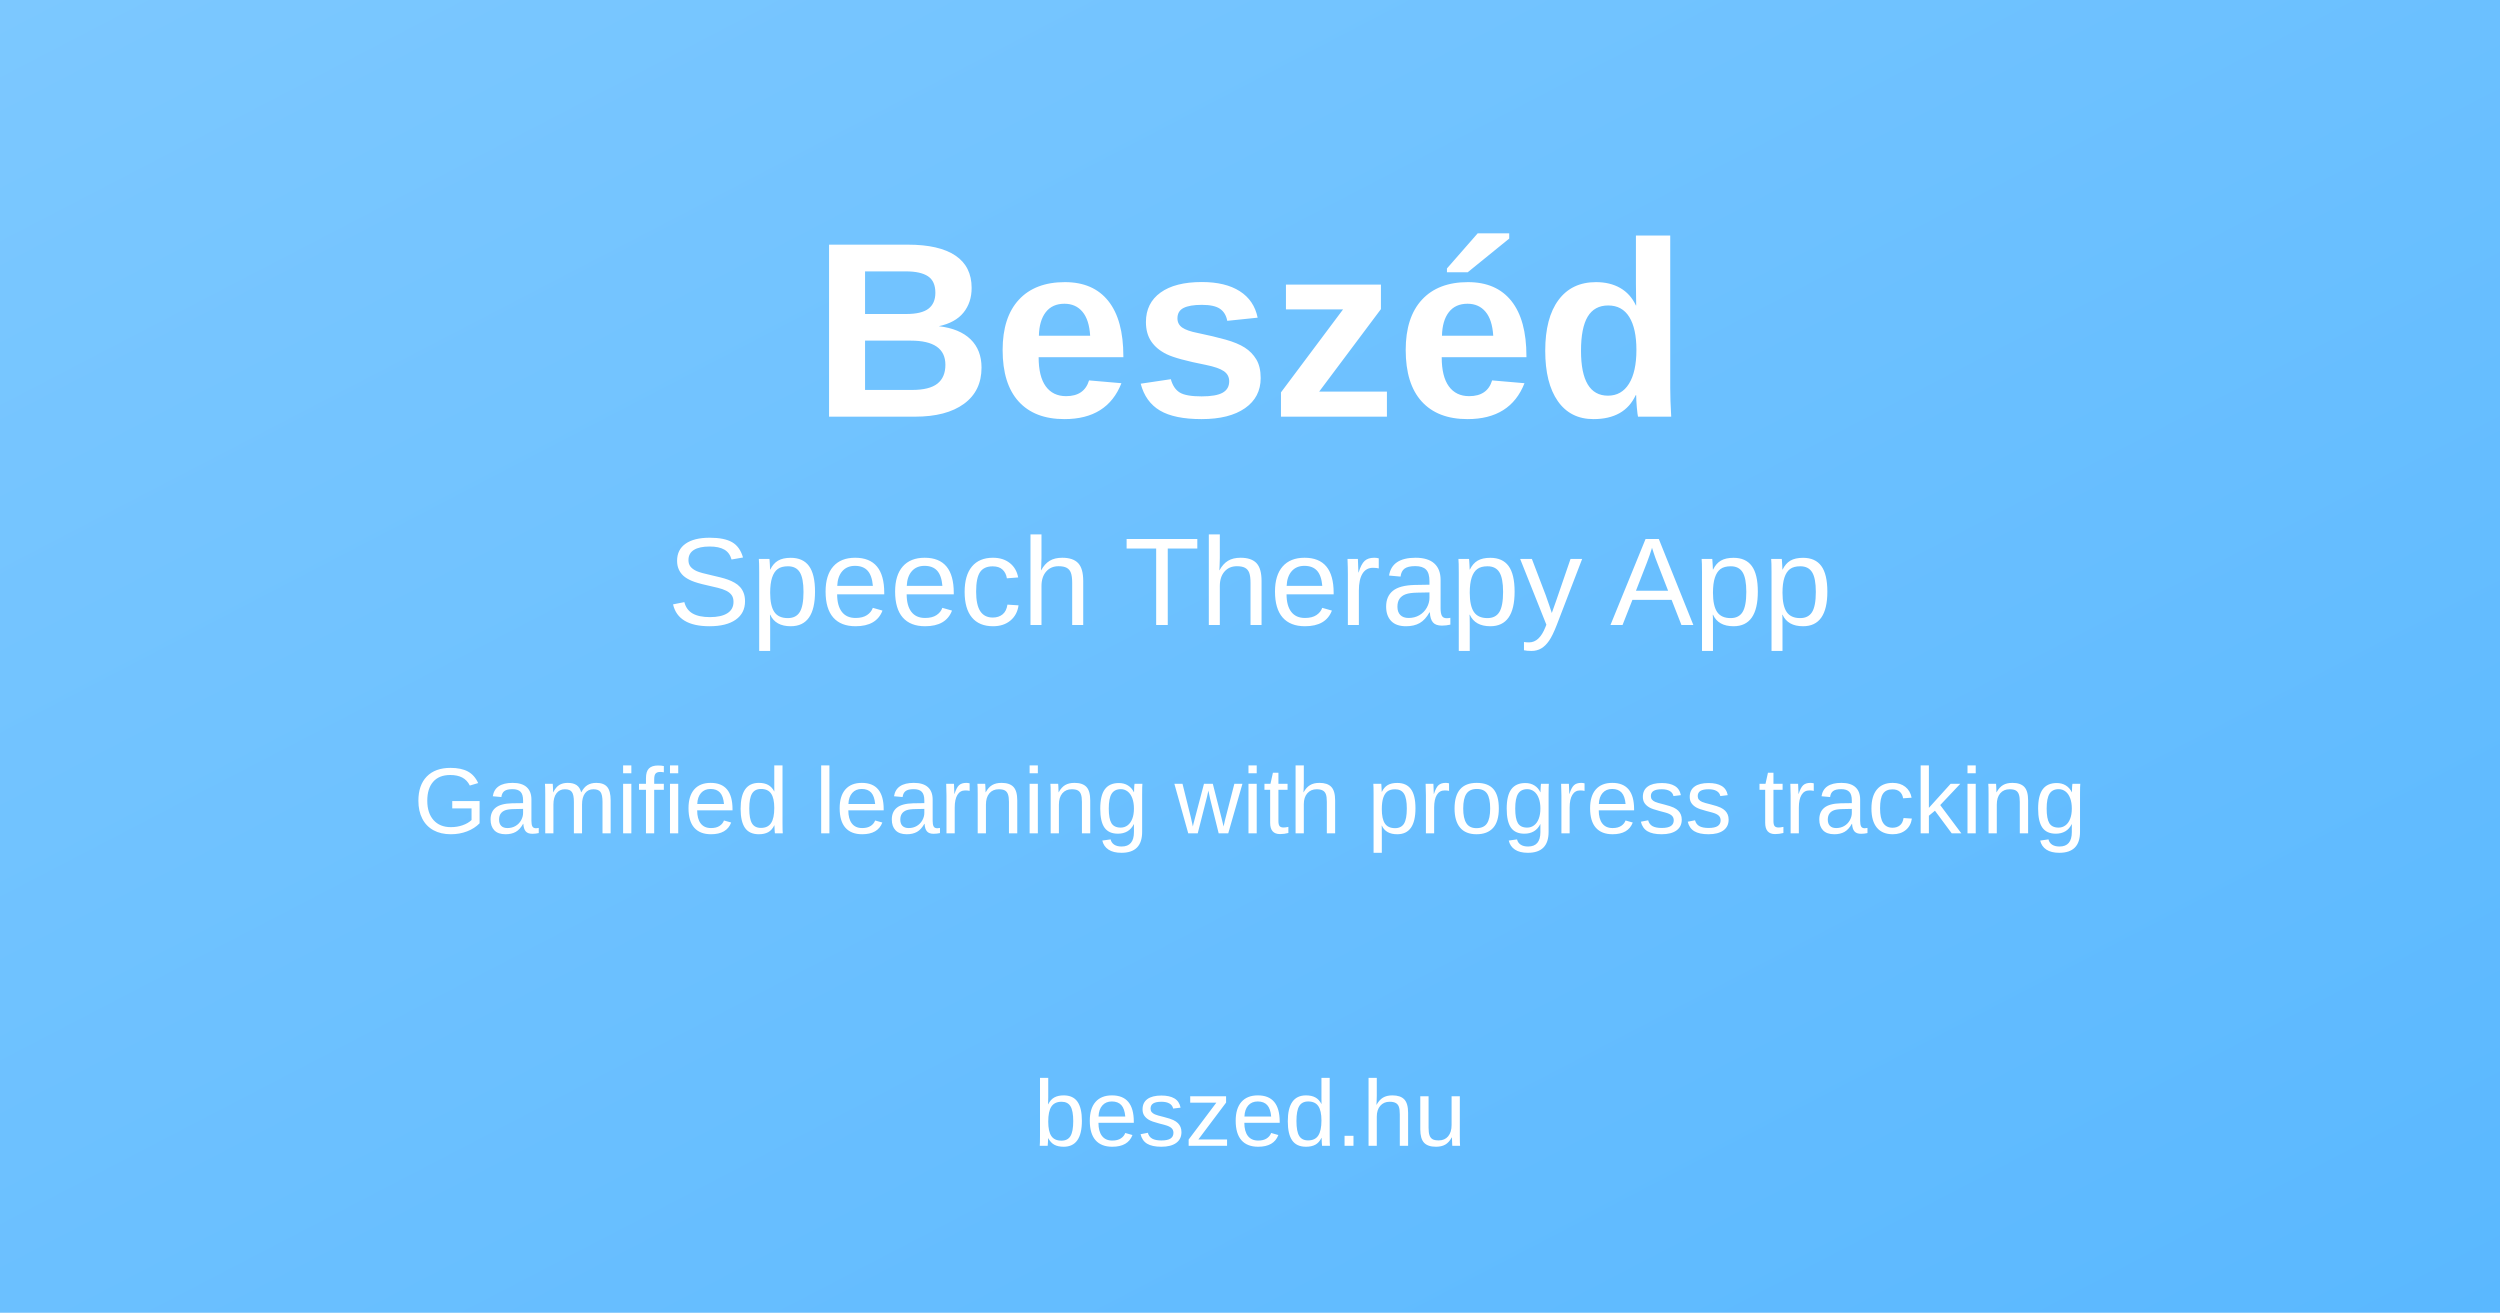
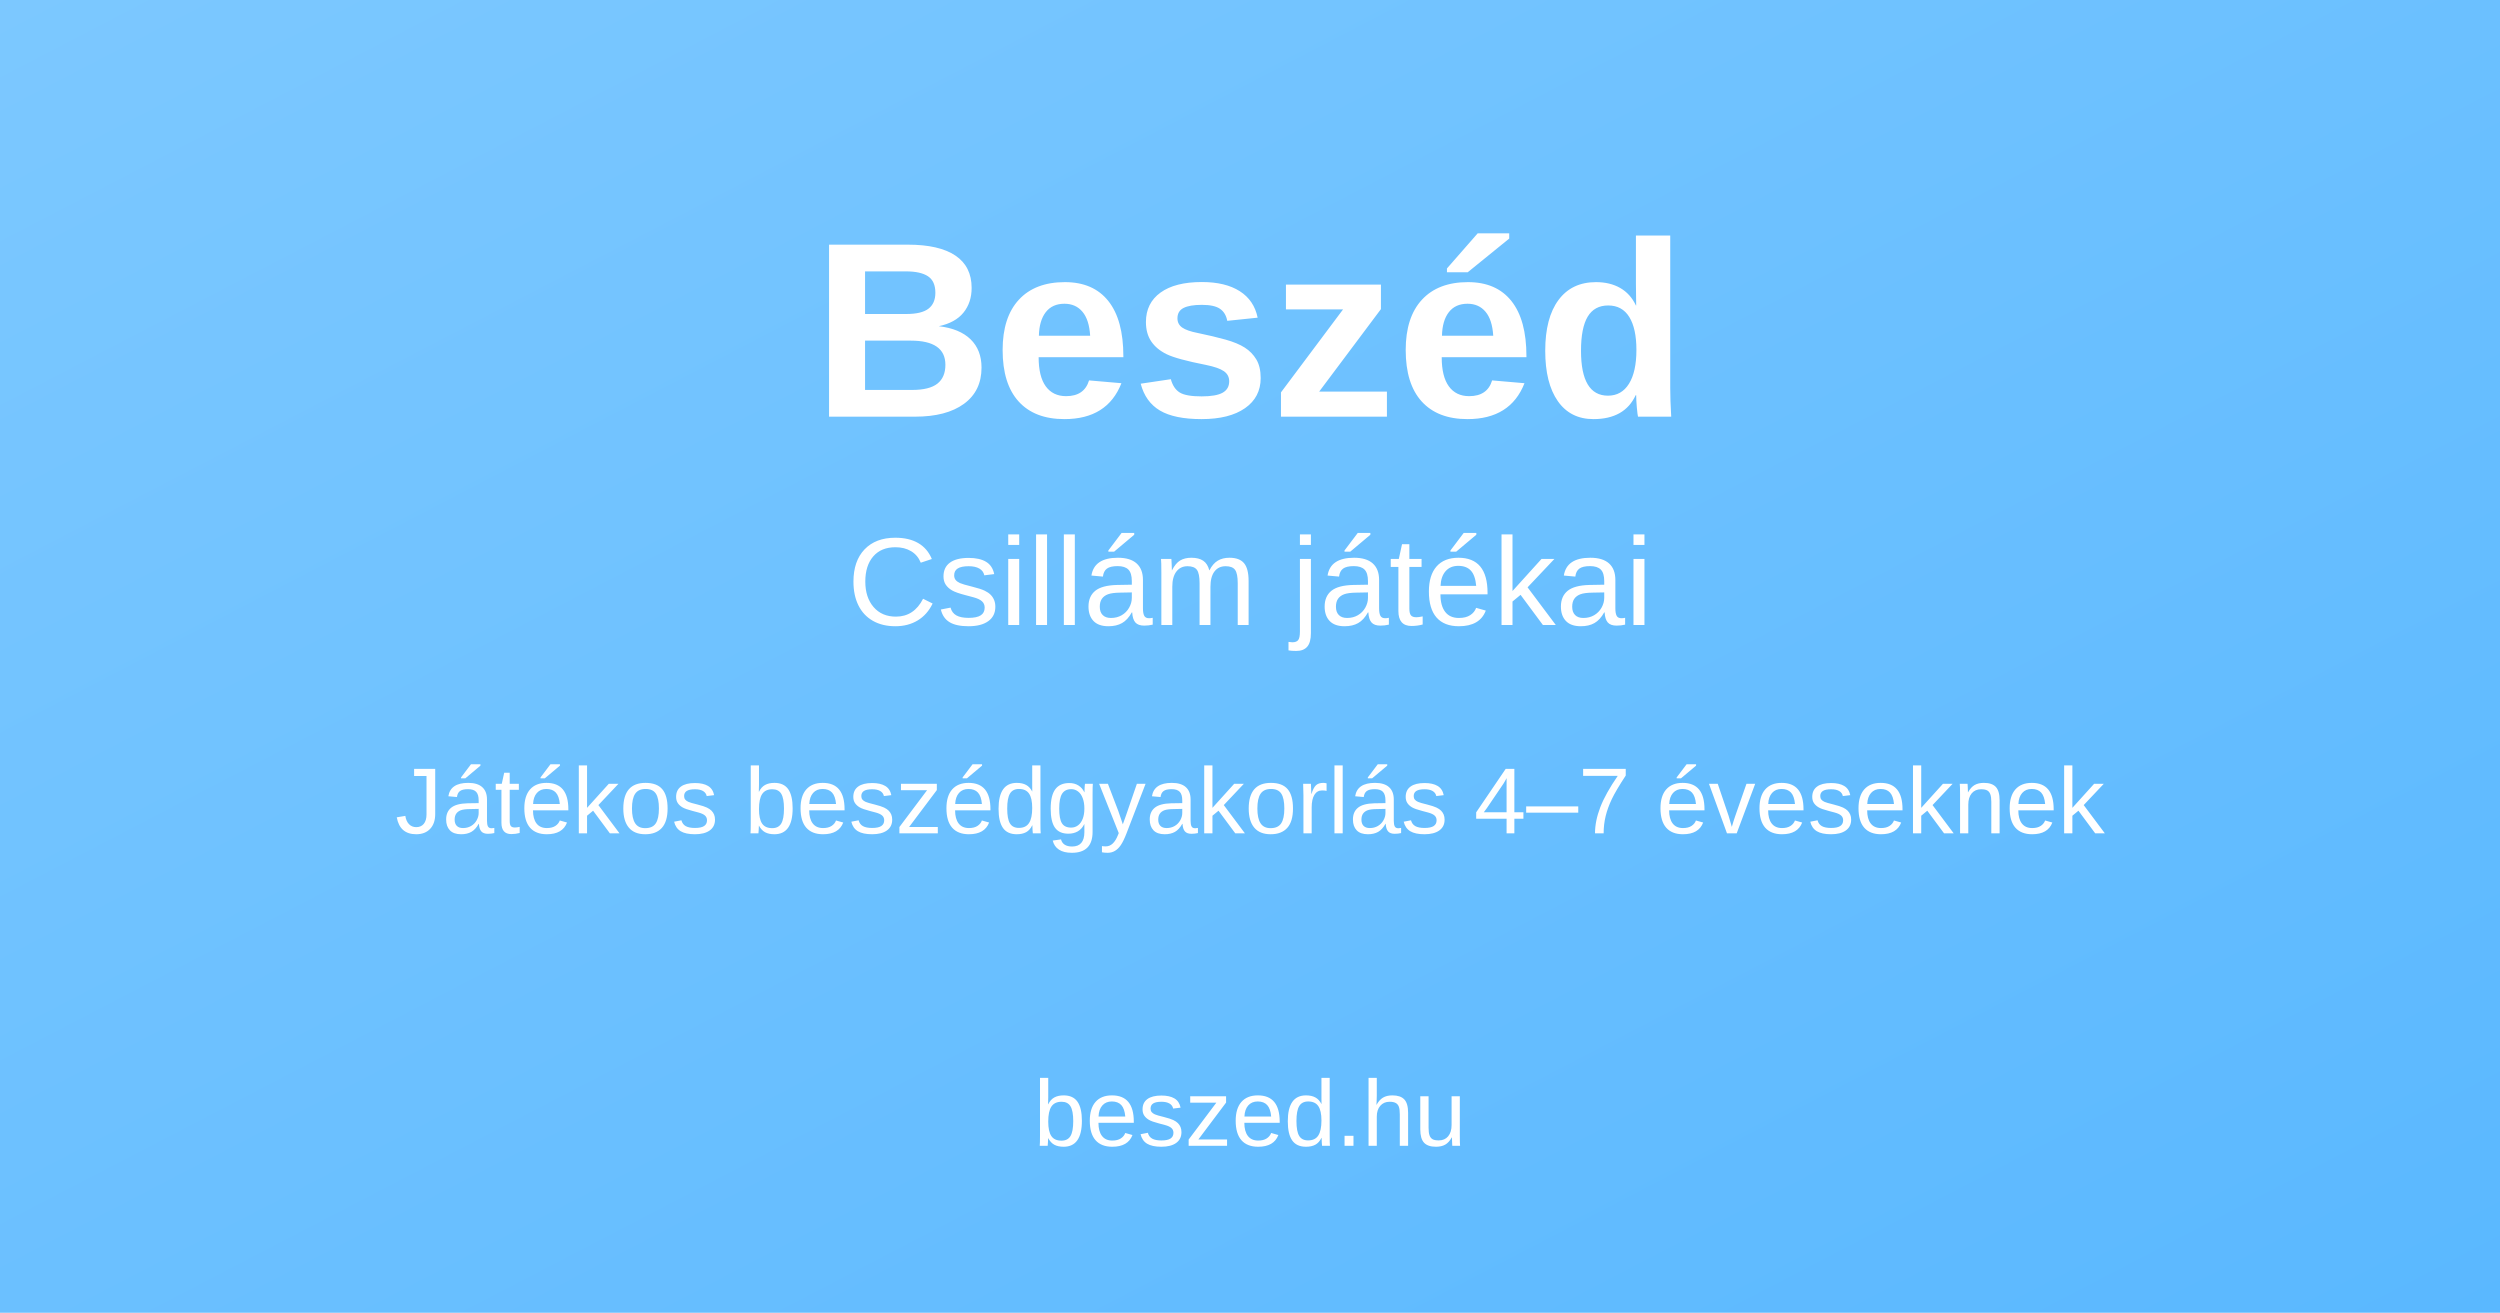
<svg xmlns="http://www.w3.org/2000/svg" width="1200" height="630">
  <rect width="1200" height="630" fill="#7cc8ff" />
  <defs>
    <linearGradient id="grad" x1="0%" y1="0%" x2="100%" y2="100%">
      <stop offset="0%" style="stop-color:#7cc8ff;stop-opacity:1" />
      <stop offset="100%" style="stop-color:#5ab8ff;stop-opacity:1" />
    </linearGradient>
  </defs>
  <rect width="1200" height="630" fill="url(#grad)" />
  <text x="600" y="200" font-family="Arial, sans-serif" font-size="120" font-weight="bold" text-anchor="middle" fill="white">
    Beszéd
  </text>
  <text x="600" y="300" font-family="Arial, sans-serif" font-size="60" text-anchor="middle" fill="white">
-     Speech Therapy App
+     Csillám játékai
  </text>
  <text x="600" y="400" font-family="Arial, sans-serif" font-size="45" text-anchor="middle" fill="white">
-     Gamified learning with progress tracking
+     Játékos beszédgyakorlás 4–7 éveseknek
  </text>
  <text x="600" y="550" font-family="Arial, sans-serif" font-size="45" text-anchor="middle" fill="white">
    beszed.hu
  </text>
</svg>
